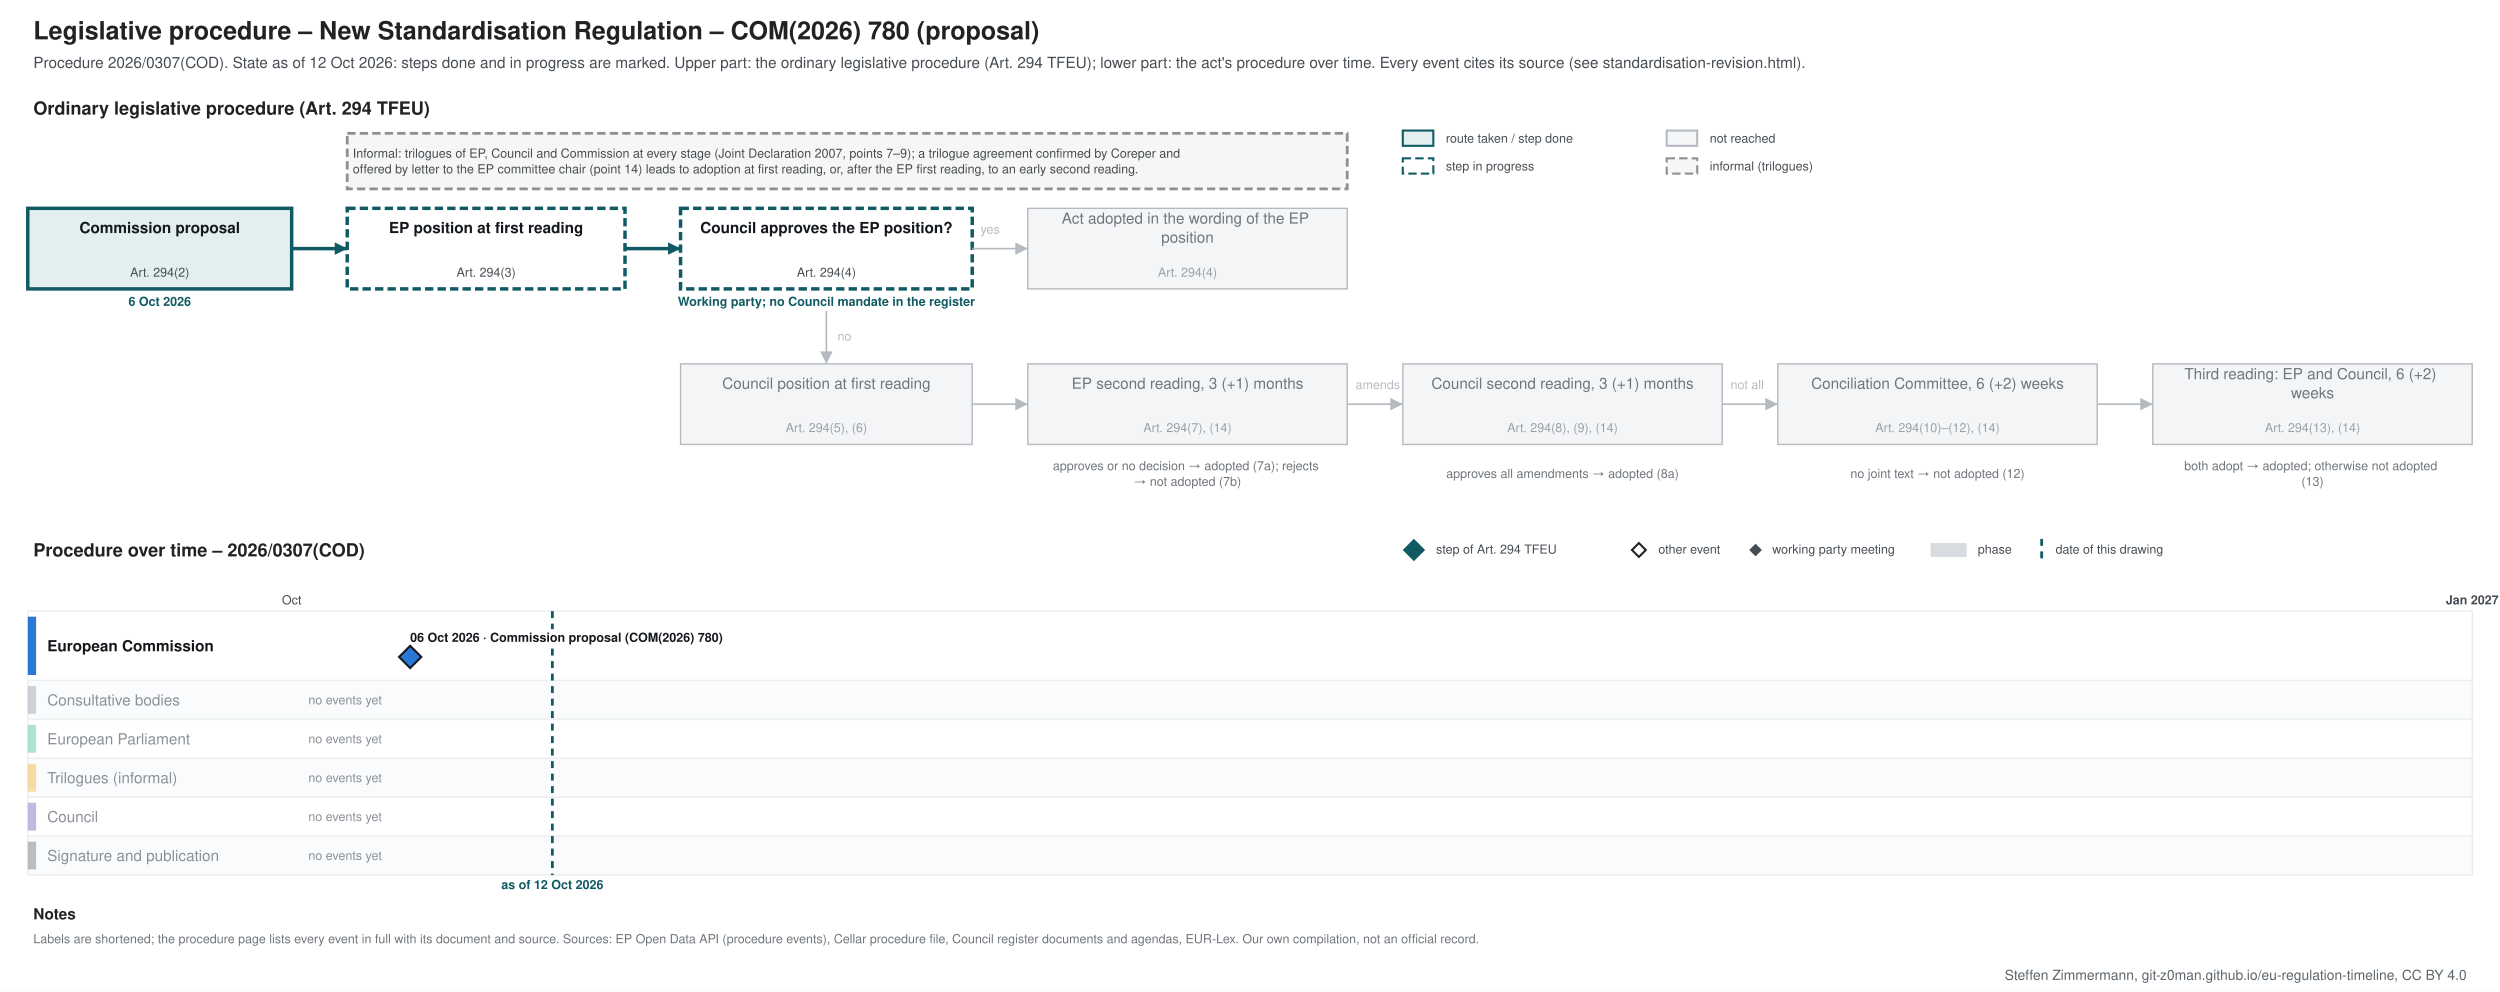
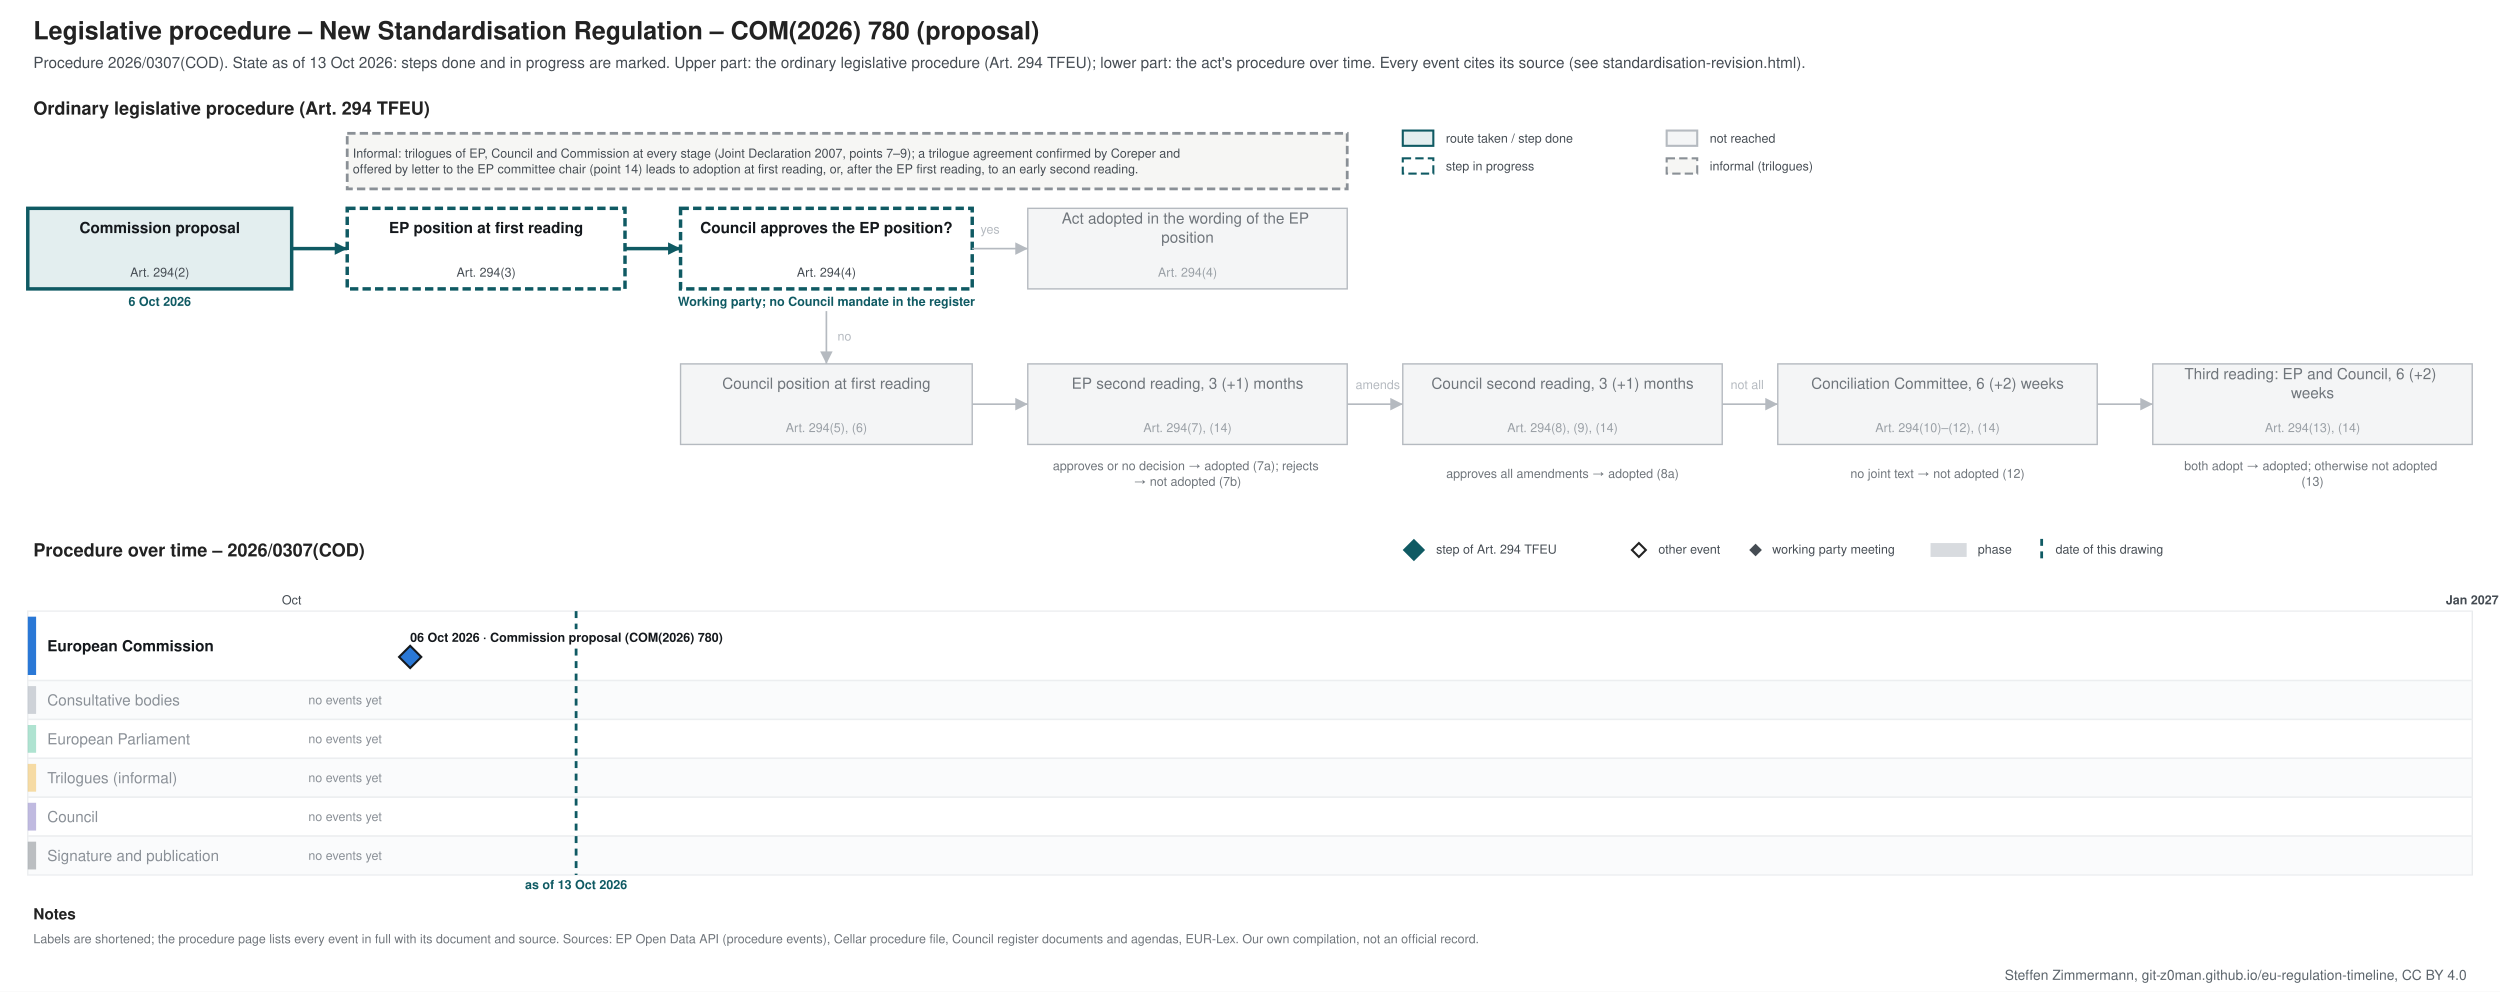
<svg xmlns="http://www.w3.org/2000/svg" xmlns:xlink="http://www.w3.org/1999/xlink" width="1800" height="714" viewBox="0 0 1800 714" font-family="&quot;Source Sans 3&quot;, Helvetica, Arial, sans-serif">
  <rect width="1800" height="714" fill="#ffffff" />
-   <g class="procedure" data-route="" data-state="ongoing" data-as_of="2026-10-12">
+   <g class="procedure" data-route="" data-state="ongoing" data-as_of="2026-10-13">
    <text font-size="18" fill="#222222" text-anchor="start" font-weight="bold">
      <tspan x="24.0" y="28.3">Legislative procedure – New Standardisation Regulation – COM(2026) 780 (proposal)</tspan>
    </text>
    <text font-size="11" fill="#454c53" text-anchor="start">
-       <tspan x="24.0" y="48.9">Procedure 2026/0307(COD). State as of 12 Oct 2026: steps done and in progress are marked. Upper part: the ordinary legislative procedure (Art. 294 TFEU); lower part: the act's procedure over time. Every event cites its source (see standardisation-revision.html).</tspan>
+       <tspan x="24.0" y="48.9">Procedure 2026/0307(COD). State as of 13 Oct 2026: steps done and in progress are marked. Upper part: the ordinary legislative procedure (Art. 294 TFEU); lower part: the act's procedure over time. Every event cites its source (see standardisation-revision.html).</tspan>
    </text>
    <text font-size="13" fill="#222222" text-anchor="start" font-weight="bold">
      <tspan x="24.0" y="82.5">Ordinary legislative procedure (Art. 294 TFEU)</tspan>
    </text>
    <rect x="1010.0" y="94.0" width="22.0" height="11.0" fill="#e3eeef" stroke="#0f5a63" stroke-width="1.5" />
    <text font-size="9" fill="#454c53" text-anchor="start">
      <tspan x="1041.0" y="102.7">route taken / step done</tspan>
    </text>
    <rect x="1010.0" y="114.0" width="22.0" height="11.0" fill="#ffffff" stroke="#0f5a63" stroke-dasharray="6 3" stroke-width="1.5" />
    <text font-size="9" fill="#454c53" text-anchor="start">
      <tspan x="1041.0" y="122.7">step in progress</tspan>
    </text>
    <rect x="1200.0" y="94.0" width="22.0" height="11.0" fill="#f4f5f6" stroke="#b5bac0" stroke-width="1.5" />
    <text font-size="9" fill="#454c53" text-anchor="start">
      <tspan x="1231.0" y="102.7">not reached</tspan>
    </text>
    <rect x="1200.0" y="114.0" width="22.0" height="11.0" fill="#f6f6f4" stroke="#8a9096" stroke-dasharray="6 3" stroke-width="1.5" />
    <text font-size="9" fill="#454c53" text-anchor="start">
      <tspan x="1231.0" y="122.7">informal (trilogues)</tspan>
    </text>
    <rect x="20.0" y="150.0" width="190.0" height="58.0" fill="#e3eeef" stroke="#0f5a63" stroke-width="2.5" />
    <text font-size="11" fill="#14181c" text-anchor="middle" font-weight="bold">
      <tspan x="115.0" y="167.8">Commission proposal</tspan>
    </text>
    <text font-size="9" fill="#454c53" text-anchor="middle">
      <tspan x="115.0" y="199.2">Art. 294(2)</tspan>
    </text>
    <text font-size="9" fill="#0f5a63" text-anchor="middle" font-weight="bold">
      <tspan x="115.0" y="220.2">6 Oct 2026</tspan>
    </text>
    <rect x="250.0" y="150.0" width="200.0" height="58.0" fill="#ffffff" stroke="#0f5a63" stroke-dasharray="6 3" stroke-width="2.5" />
    <text font-size="11" fill="#14181c" text-anchor="middle" font-weight="bold">
      <tspan x="350.0" y="167.8">EP position at first reading</tspan>
    </text>
    <text font-size="9" fill="#454c53" text-anchor="middle">
      <tspan x="350.0" y="199.2">Art. 294(3)</tspan>
    </text>
    <rect x="490.0" y="150.0" width="210.0" height="58.0" fill="#ffffff" stroke="#0f5a63" stroke-dasharray="6 3" stroke-width="2.5" />
    <text font-size="11" fill="#14181c" text-anchor="middle" font-weight="bold">
      <tspan x="595.0" y="167.8">Council approves the EP position?</tspan>
    </text>
    <text font-size="9" fill="#454c53" text-anchor="middle">
      <tspan x="595.0" y="199.2">Art. 294(4)</tspan>
    </text>
    <text font-size="9" fill="#0f5a63" text-anchor="middle" font-weight="bold">
      <tspan x="595.0" y="220.2">Working party; no Council mandate in the register</tspan>
    </text>
    <rect x="740.0" y="150.0" width="230.0" height="58.0" fill="#f4f5f6" stroke="#b5bac0" stroke-width="1" />
    <text font-size="11" fill="#6f757b" text-anchor="middle">
      <tspan x="855.0" y="161.0">Act adopted in the wording of the EP</tspan>
      <tspan x="855.0" y="174.7">position</tspan>
    </text>
    <text font-size="9" fill="#9aa0a6" text-anchor="middle">
      <tspan x="855.0" y="199.2">Art. 294(4)</tspan>
    </text>
    <rect x="490.0" y="262.0" width="210.0" height="58.0" fill="#f4f5f6" stroke="#b5bac0" stroke-width="1" />
    <text font-size="11" fill="#6f757b" text-anchor="middle">
      <tspan x="595.0" y="279.9">Council position at first reading</tspan>
    </text>
    <text font-size="9" fill="#9aa0a6" text-anchor="middle">
      <tspan x="595.0" y="311.1">Art. 294(5), (6)</tspan>
    </text>
    <rect x="740.0" y="262.0" width="230.0" height="58.0" fill="#f4f5f6" stroke="#b5bac0" stroke-width="1" />
    <text font-size="11" fill="#6f757b" text-anchor="middle">
      <tspan x="855.0" y="279.9">EP second reading, 3 (+1) months</tspan>
    </text>
    <text font-size="9" fill="#9aa0a6" text-anchor="middle">
      <tspan x="855.0" y="311.1">Art. 294(7), (14)</tspan>
    </text>
    <rect x="1010.0" y="262.0" width="230.0" height="58.0" fill="#f4f5f6" stroke="#b5bac0" stroke-width="1" />
    <text font-size="11" fill="#6f757b" text-anchor="middle">
      <tspan x="1125.0" y="279.9">Council second reading, 3 (+1) months</tspan>
    </text>
    <text font-size="9" fill="#9aa0a6" text-anchor="middle">
      <tspan x="1125.0" y="311.1">Art. 294(8), (9), (14)</tspan>
    </text>
    <rect x="1280.0" y="262.0" width="230.0" height="58.0" fill="#f4f5f6" stroke="#b5bac0" stroke-width="1" />
    <text font-size="11" fill="#6f757b" text-anchor="middle">
      <tspan x="1395.0" y="279.9">Conciliation Committee, 6 (+2) weeks</tspan>
    </text>
    <text font-size="9" fill="#9aa0a6" text-anchor="middle">
      <tspan x="1395.0" y="311.1">Art. 294(10)–(12), (14)</tspan>
    </text>
    <rect x="1550.0" y="262.0" width="230.0" height="58.0" fill="#f4f5f6" stroke="#b5bac0" stroke-width="1" />
    <text font-size="11" fill="#6f757b" text-anchor="middle">
      <tspan x="1665.0" y="273.0">Third reading: EP and Council, 6 (+2)</tspan>
      <tspan x="1665.0" y="286.7">weeks</tspan>
    </text>
    <text font-size="9" fill="#9aa0a6" text-anchor="middle">
      <tspan x="1665.0" y="311.1">Art. 294(13), (14)</tspan>
    </text>
    <text font-size="9" fill="#6f757b" text-anchor="middle">
      <tspan x="855.0" y="338.5">approves or no decision → adopted (7a); rejects</tspan>
      <tspan x="855.0" y="349.8">→ not adopted (7b)</tspan>
    </text>
    <text font-size="9" fill="#6f757b" text-anchor="middle">
      <tspan x="1125.0" y="344.1">approves all amendments → adopted (8a)</tspan>
    </text>
    <text font-size="9" fill="#6f757b" text-anchor="middle">
      <tspan x="1395.0" y="344.1">no joint text → not adopted (12)</tspan>
    </text>
    <text font-size="9" fill="#6f757b" text-anchor="middle">
      <tspan x="1665.0" y="338.5">both adopt → adopted; otherwise not adopted</tspan>
      <tspan x="1665.0" y="349.8">(13)</tspan>
    </text>
    <polyline points="210.0,179.0 250.0,179.0" fill="none" stroke="#0f5a63" stroke-width="2.5" />
    <polygon points="250.0,179.0 241.0,183.5 241.0,174.5" fill="#0f5a63" />
    <polyline points="450.0,179.0 490.0,179.0" fill="none" stroke="#0f5a63" stroke-width="2.5" />
    <polygon points="490.0,179.0 481.0,183.5 481.0,174.5" fill="#0f5a63" />
    <polyline points="700.0,179.0 740.0,179.0" fill="none" stroke="#b5bac0" stroke-width="1.2" />
    <polygon points="740.0,179.0 731.0,183.5 731.0,174.5" fill="#b5bac0" />
    <text font-size="9" fill="#b5bac0" text-anchor="start">
      <tspan x="706.0" y="168.2">yes</tspan>
    </text>
    <polyline points="595.0,224.0 595.0,262.0" fill="none" stroke="#b5bac0" stroke-width="1.2" />
    <polygon points="595.0,262.0 590.5,253.0 599.5,253.0" fill="#b5bac0" />
    <text font-size="9" fill="#b5bac0" text-anchor="start">
      <tspan x="603.0" y="245.2">no</tspan>
    </text>
    <polyline points="700.0,291.0 740.0,291.0" fill="none" stroke="#b5bac0" stroke-width="1.2" />
    <polygon points="740.0,291.0 731.0,295.5 731.0,286.5" fill="#b5bac0" />
    <polyline points="970.0,291.0 1010.0,291.0" fill="none" stroke="#b5bac0" stroke-width="1.2" />
    <polygon points="1010.0,291.0 1001.0,295.5 1001.0,286.5" fill="#b5bac0" />
    <polyline points="1240.0,291.0 1280.0,291.0" fill="none" stroke="#b5bac0" stroke-width="1.2" />
    <polygon points="1280.0,291.0 1271.0,295.5 1271.0,286.5" fill="#b5bac0" />
    <polyline points="1510.0,291.0 1550.0,291.0" fill="none" stroke="#b5bac0" stroke-width="1.2" />
    <polygon points="1550.0,291.0 1541.0,295.5 1541.0,286.5" fill="#b5bac0" />
    <text font-size="9" fill="#b5bac0" text-anchor="start">
      <tspan x="976.0" y="280.1">amends</tspan>
    </text>
    <text font-size="9" fill="#b5bac0" text-anchor="start">
      <tspan x="1246.0" y="280.1">not all</tspan>
    </text>
    <rect x="250.0" y="96.0" width="720.0" height="40.0" fill="#f6f6f4" stroke="#8a9096" stroke-dasharray="6 3" stroke-width="2" />
    <text font-size="9" fill="#454c53" text-anchor="start">
      <tspan x="254.0" y="113.5">Informal: trilogues of EP, Council and Commission at every stage (Joint Declaration 2007, points 7–9); a trilogue agreement confirmed by Coreper and</tspan>
      <tspan x="254.0" y="124.8">offered by letter to the EP committee chair (point 14) leads to adoption at first reading, or, after the EP first reading, to an early second reading.</tspan>
    </text>
    <text font-size="13" fill="#222222" text-anchor="start" font-weight="bold">
      <tspan x="24.0" y="400.6">Procedure over time – 2026/0307(COD)</tspan>
    </text>
    <polygon points="1018,389 1025,396 1018,403 1011,396" fill="#0f5a63" stroke="#0f5a63" stroke-width="1.5" />
    <text font-size="9" fill="#454c53" text-anchor="start">
      <tspan x="1034.0" y="398.6">step of Art. 294 TFEU</tspan>
    </text>
    <polygon points="1180,391 1185,396 1180,401 1175,396" fill="#ffffff" stroke="#222222" stroke-width="1.5" />
    <text font-size="9" fill="#454c53" text-anchor="start">
      <tspan x="1194.0" y="398.6">other event</tspan>
    </text>
    <polygon points="1264,392.5 1267.5,396 1264,399.5 1260.5,396" fill="#454c53" stroke="#454c53" stroke-width="1.5" />
    <text font-size="9" fill="#454c53" text-anchor="start">
      <tspan x="1276.0" y="398.6">working party meeting</tspan>
    </text>
    <rect x="1390.0" y="391.0" width="26.0" height="10.0" fill="#7b8794" stroke="none" opacity="0.3" />
    <text font-size="9" fill="#454c53" text-anchor="start">
      <tspan x="1424.0" y="398.6">phase</tspan>
    </text>
    <line x1="1470.0" y1="388.0" x2="1470.0" y2="403.0" stroke="#0f5a63" stroke-width="2" stroke-dasharray="5 4" />
    <text font-size="9" fill="#454c53" text-anchor="start">
      <tspan x="1480.0" y="398.6">date of this drawing</tspan>
    </text>
    <line x1="210.0" y1="440.0" x2="210.0" y2="630.0" stroke="#e3e6e9" stroke-width="1" />
    <text font-size="9" fill="#454c53" text-anchor="middle">
      <tspan x="210.0" y="435.1">Oct</tspan>
    </text>
    <line x1="739.0" y1="440.0" x2="739.0" y2="630.0" stroke="#e3e6e9" stroke-width="1" />
    <line x1="1251.0" y1="440.0" x2="1251.0" y2="630.0" stroke="#e3e6e9" stroke-width="1" />
    <line x1="1780.0" y1="440.0" x2="1780.0" y2="630.0" stroke="#b5bac0" stroke-width="1" />
    <text font-size="9" fill="#454c53" text-anchor="middle" font-weight="bold">
      <tspan x="1780.0" y="435.1">Jan 2027</tspan>
    </text>
    <rect x="20.0" y="440.0" width="1760.0" height="50.0" fill="#ffffff" stroke="#eceef0" />
    <rect x="20.0" y="444.0" width="6.0" height="42.0" fill="#2a78d6" stroke="none" />
    <text font-size="11" fill="#14181c" text-anchor="start" font-weight="bold">
      <tspan x="34.0" y="468.9">European Commission</tspan>
    </text>
    <rect x="20.0" y="490.0" width="1760.0" height="28.0" fill="#fafbfc" stroke="#eceef0" />
    <rect x="20.0" y="494.0" width="6.0" height="20.0" fill="#7b8794" stroke="none" opacity="0.35" />
    <text font-size="11" fill="#8a9097" text-anchor="start">
      <tspan x="34.0" y="507.9">Consultative bodies</tspan>
    </text>
    <text font-size="9" fill="#8a9097" text-anchor="start">
      <tspan x="222.0" y="507.1">no events yet</tspan>
    </text>
    <rect x="20.0" y="518.0" width="1760.0" height="28.0" fill="#ffffff" stroke="#eceef0" />
    <rect x="20.0" y="522.0" width="6.0" height="20.0" fill="#1baf7a" stroke="none" opacity="0.35" />
    <text font-size="11" fill="#8a9097" text-anchor="start">
      <tspan x="34.0" y="535.9">European Parliament</tspan>
    </text>
    <text font-size="9" fill="#8a9097" text-anchor="start">
      <tspan x="222.0" y="535.1">no events yet</tspan>
    </text>
    <rect x="20.0" y="546.0" width="1760.0" height="28.0" fill="#fafbfc" stroke="#eceef0" />
    <rect x="20.0" y="550.0" width="6.0" height="20.0" fill="#eda100" stroke="none" opacity="0.35" />
    <text font-size="11" fill="#8a9097" text-anchor="start">
      <tspan x="34.0" y="563.9">Trilogues (informal)</tspan>
    </text>
    <text font-size="9" fill="#8a9097" text-anchor="start">
      <tspan x="222.0" y="563.1">no events yet</tspan>
    </text>
    <rect x="20.0" y="574.0" width="1760.0" height="28.0" fill="#ffffff" stroke="#eceef0" />
    <rect x="20.0" y="578.0" width="6.0" height="20.0" fill="#4a3aa7" stroke="none" opacity="0.35" />
    <text font-size="11" fill="#8a9097" text-anchor="start">
      <tspan x="34.0" y="591.9">Council</tspan>
    </text>
    <text font-size="9" fill="#8a9097" text-anchor="start">
      <tspan x="222.0" y="591.1">no events yet</tspan>
    </text>
    <rect x="20.0" y="602.0" width="1760.0" height="28.0" fill="#fafbfc" stroke="#eceef0" />
    <rect x="20.0" y="606.0" width="6.0" height="20.0" fill="#454c53" stroke="none" opacity="0.35" />
    <text font-size="11" fill="#8a9097" text-anchor="start">
      <tspan x="34.0" y="619.9">Signature and publication</tspan>
    </text>
    <text font-size="9" fill="#8a9097" text-anchor="start">
      <tspan x="222.0" y="619.1">no events yet</tspan>
    </text>
-     <line x1="397.7" y1="440.0" x2="397.7" y2="630.0" stroke="#0f5a63" stroke-width="2" stroke-dasharray="5 4" />
+     <line x1="414.8" y1="440.0" x2="414.8" y2="630.0" stroke="#0f5a63" stroke-width="2" stroke-dasharray="5 4" />
    <text font-size="9" fill="#0f5a63" text-anchor="middle" font-weight="bold">
-       <tspan x="397.7" y="640.1">as of 12 Oct 2026</tspan>
+       <tspan x="414.8" y="640.1">as of 13 Oct 2026</tspan>
    </text>
    <rect x="291.3" y="453.0" width="253.0" height="12.0" fill="#ffffff" />
    <a xlink:href="https://eur-lex.europa.eu/legal-content/EN/TXT/?uri=CELEX:52026PC0780" target="_blank">
      <text font-size="9" fill="#14181c" text-anchor="start" font-weight="bold">
        <tspan x="295.3" y="462.1">06 Oct 2026 · Commission proposal (COM(2026) 780)</tspan>
      </text>
    </a>
    <a xlink:href="https://eur-lex.europa.eu/legal-content/EN/TXT/?uri=CELEX:52026PC0780" target="_blank">
      <polygon points="295.326,465 303.326,473 295.326,481 287.326,473" fill="#2a78d6" stroke="#14181c" stroke-width="1.5" />
    </a>
    <text font-size="11" fill="#222222" text-anchor="start" font-weight="bold">
      <tspan x="24.0" y="661.9">Notes</tspan>
    </text>
    <text font-size="9" fill="#6f757b" text-anchor="start">
      <tspan x="24.0" y="679.1">Labels are shortened; the procedure page lists every event in full with its document and source. Sources: EP Open Data API (procedure events), Cellar procedure file, Council register documents and agendas, EUR-Lex. Our own compilation, not an official record.</tspan>
    </text>
  </g>
  <text font-size="10" fill="#5b646b" text-anchor="end">
    <tspan x="1776.0" y="705.5">Steffen Zimmermann, git-z0man.github.io/eu-regulation-timeline, CC BY 4.0</tspan>
  </text>
</svg>
